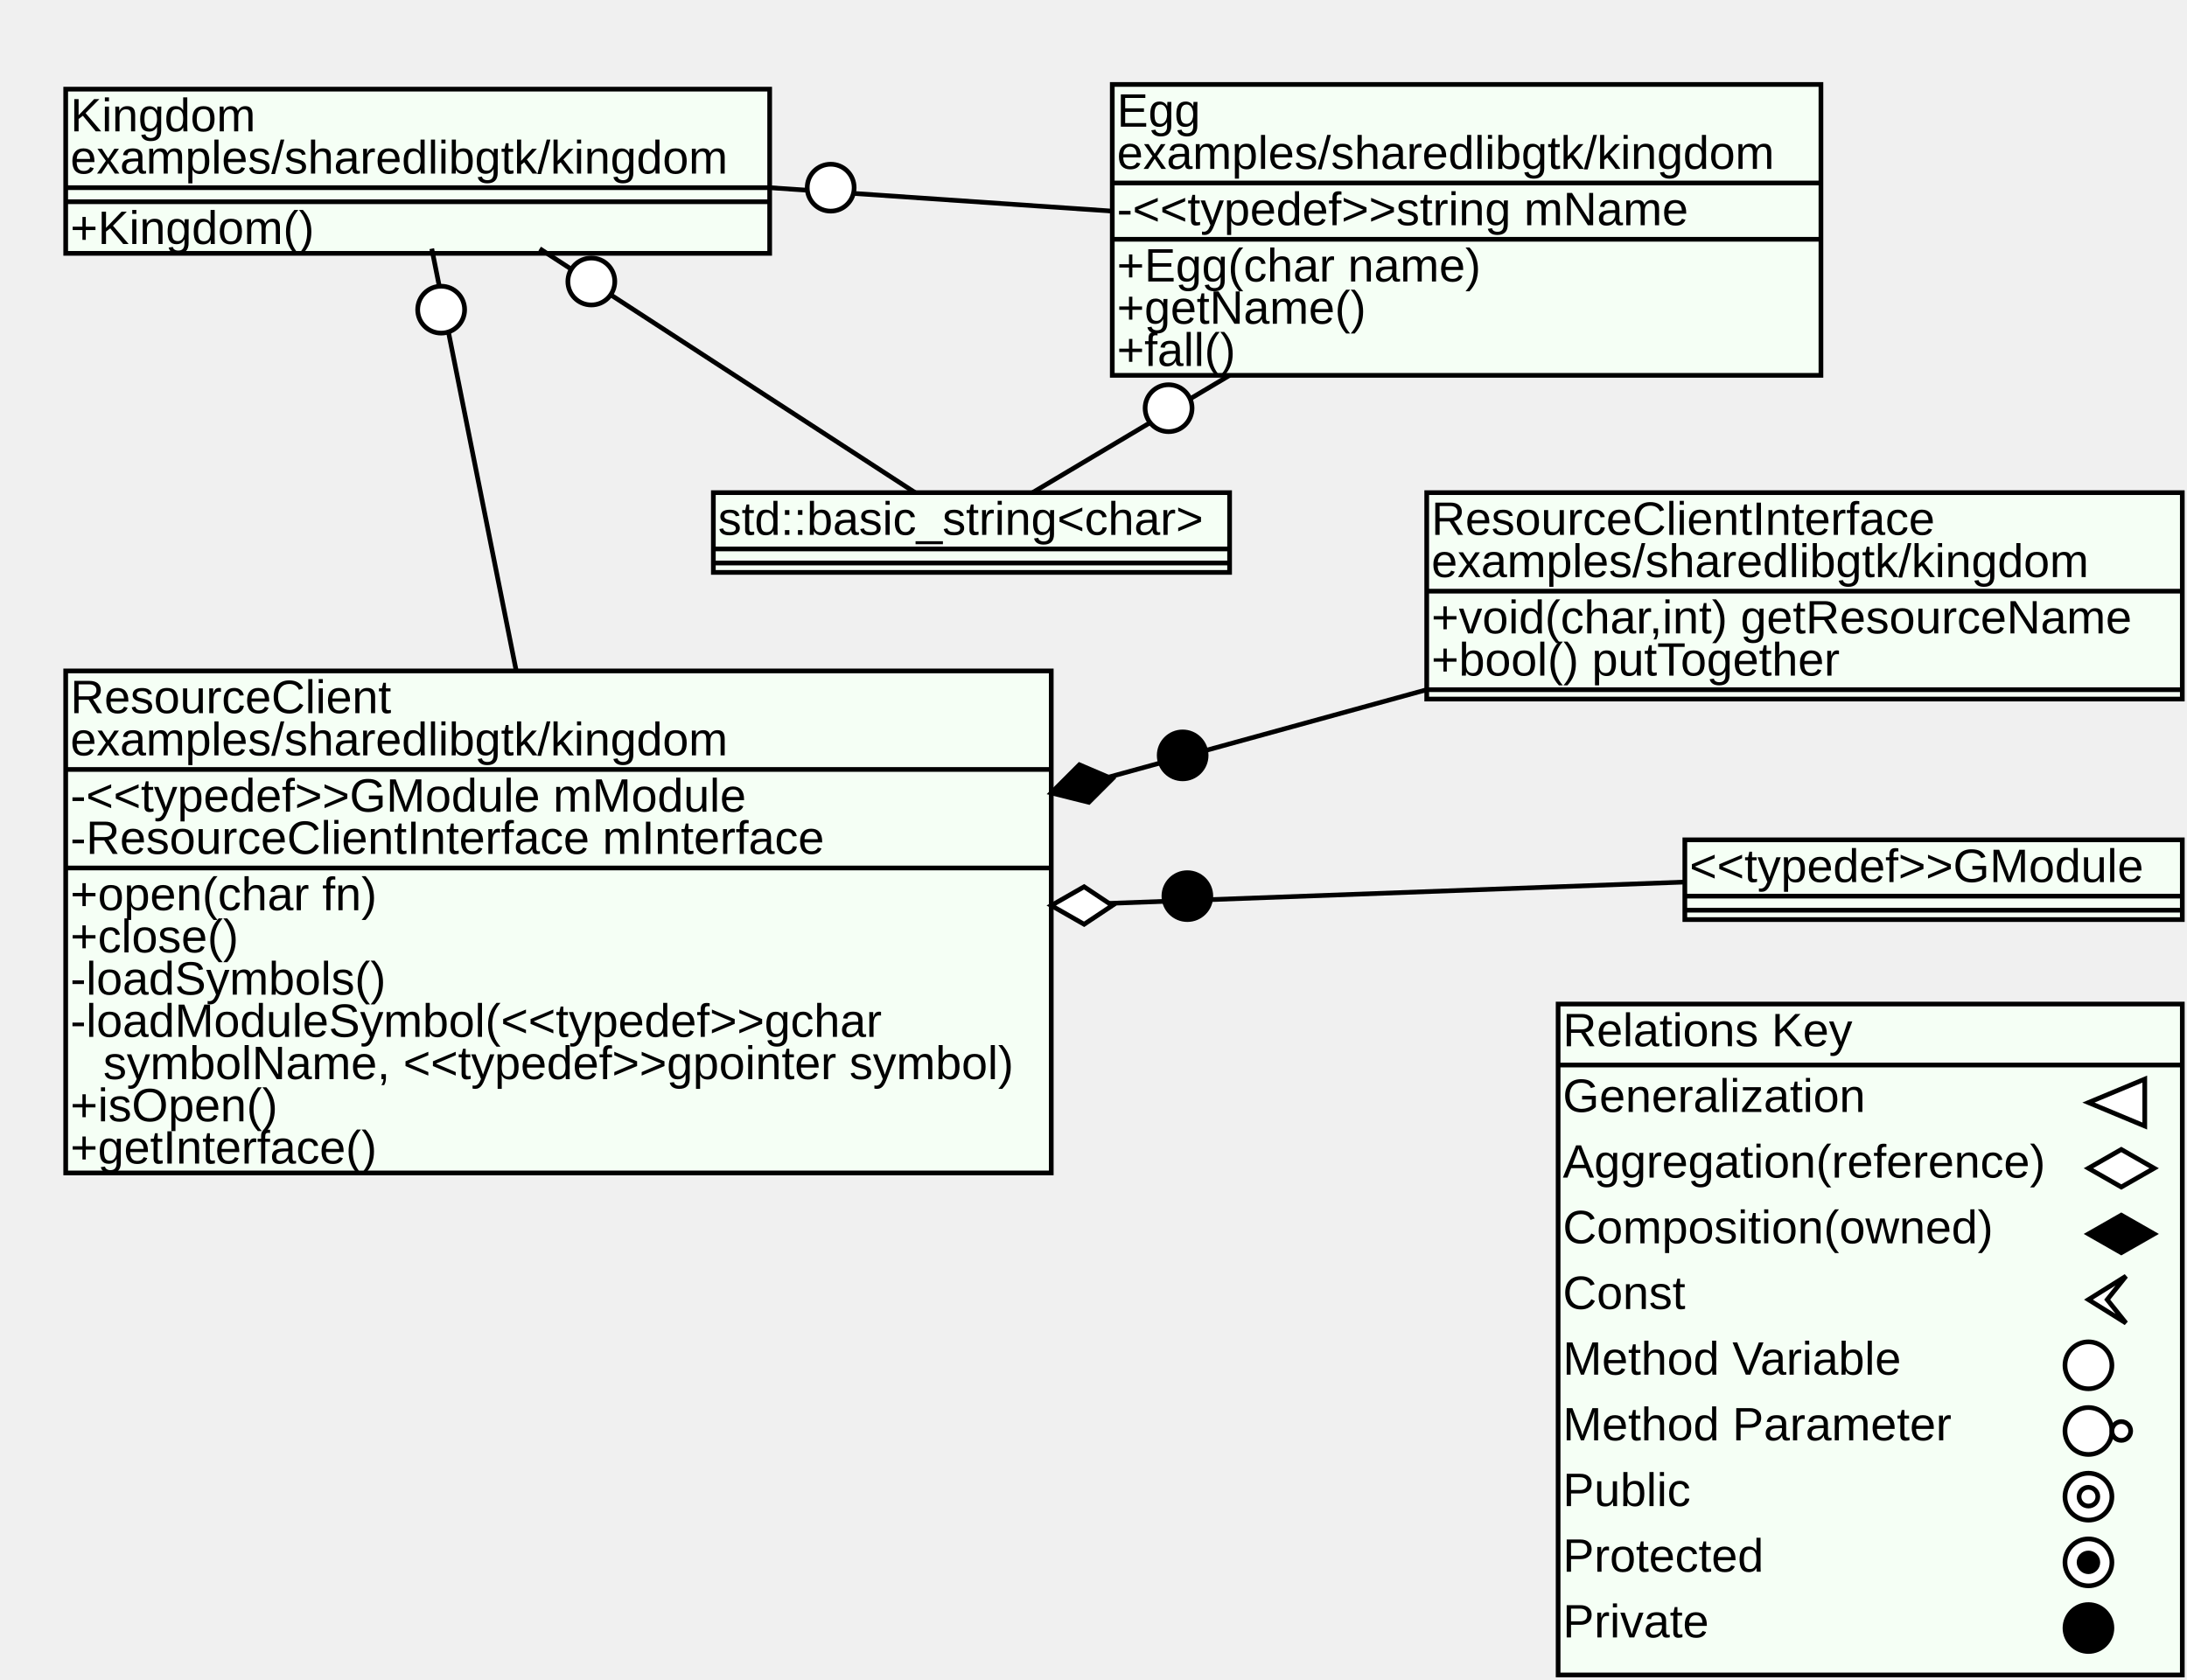
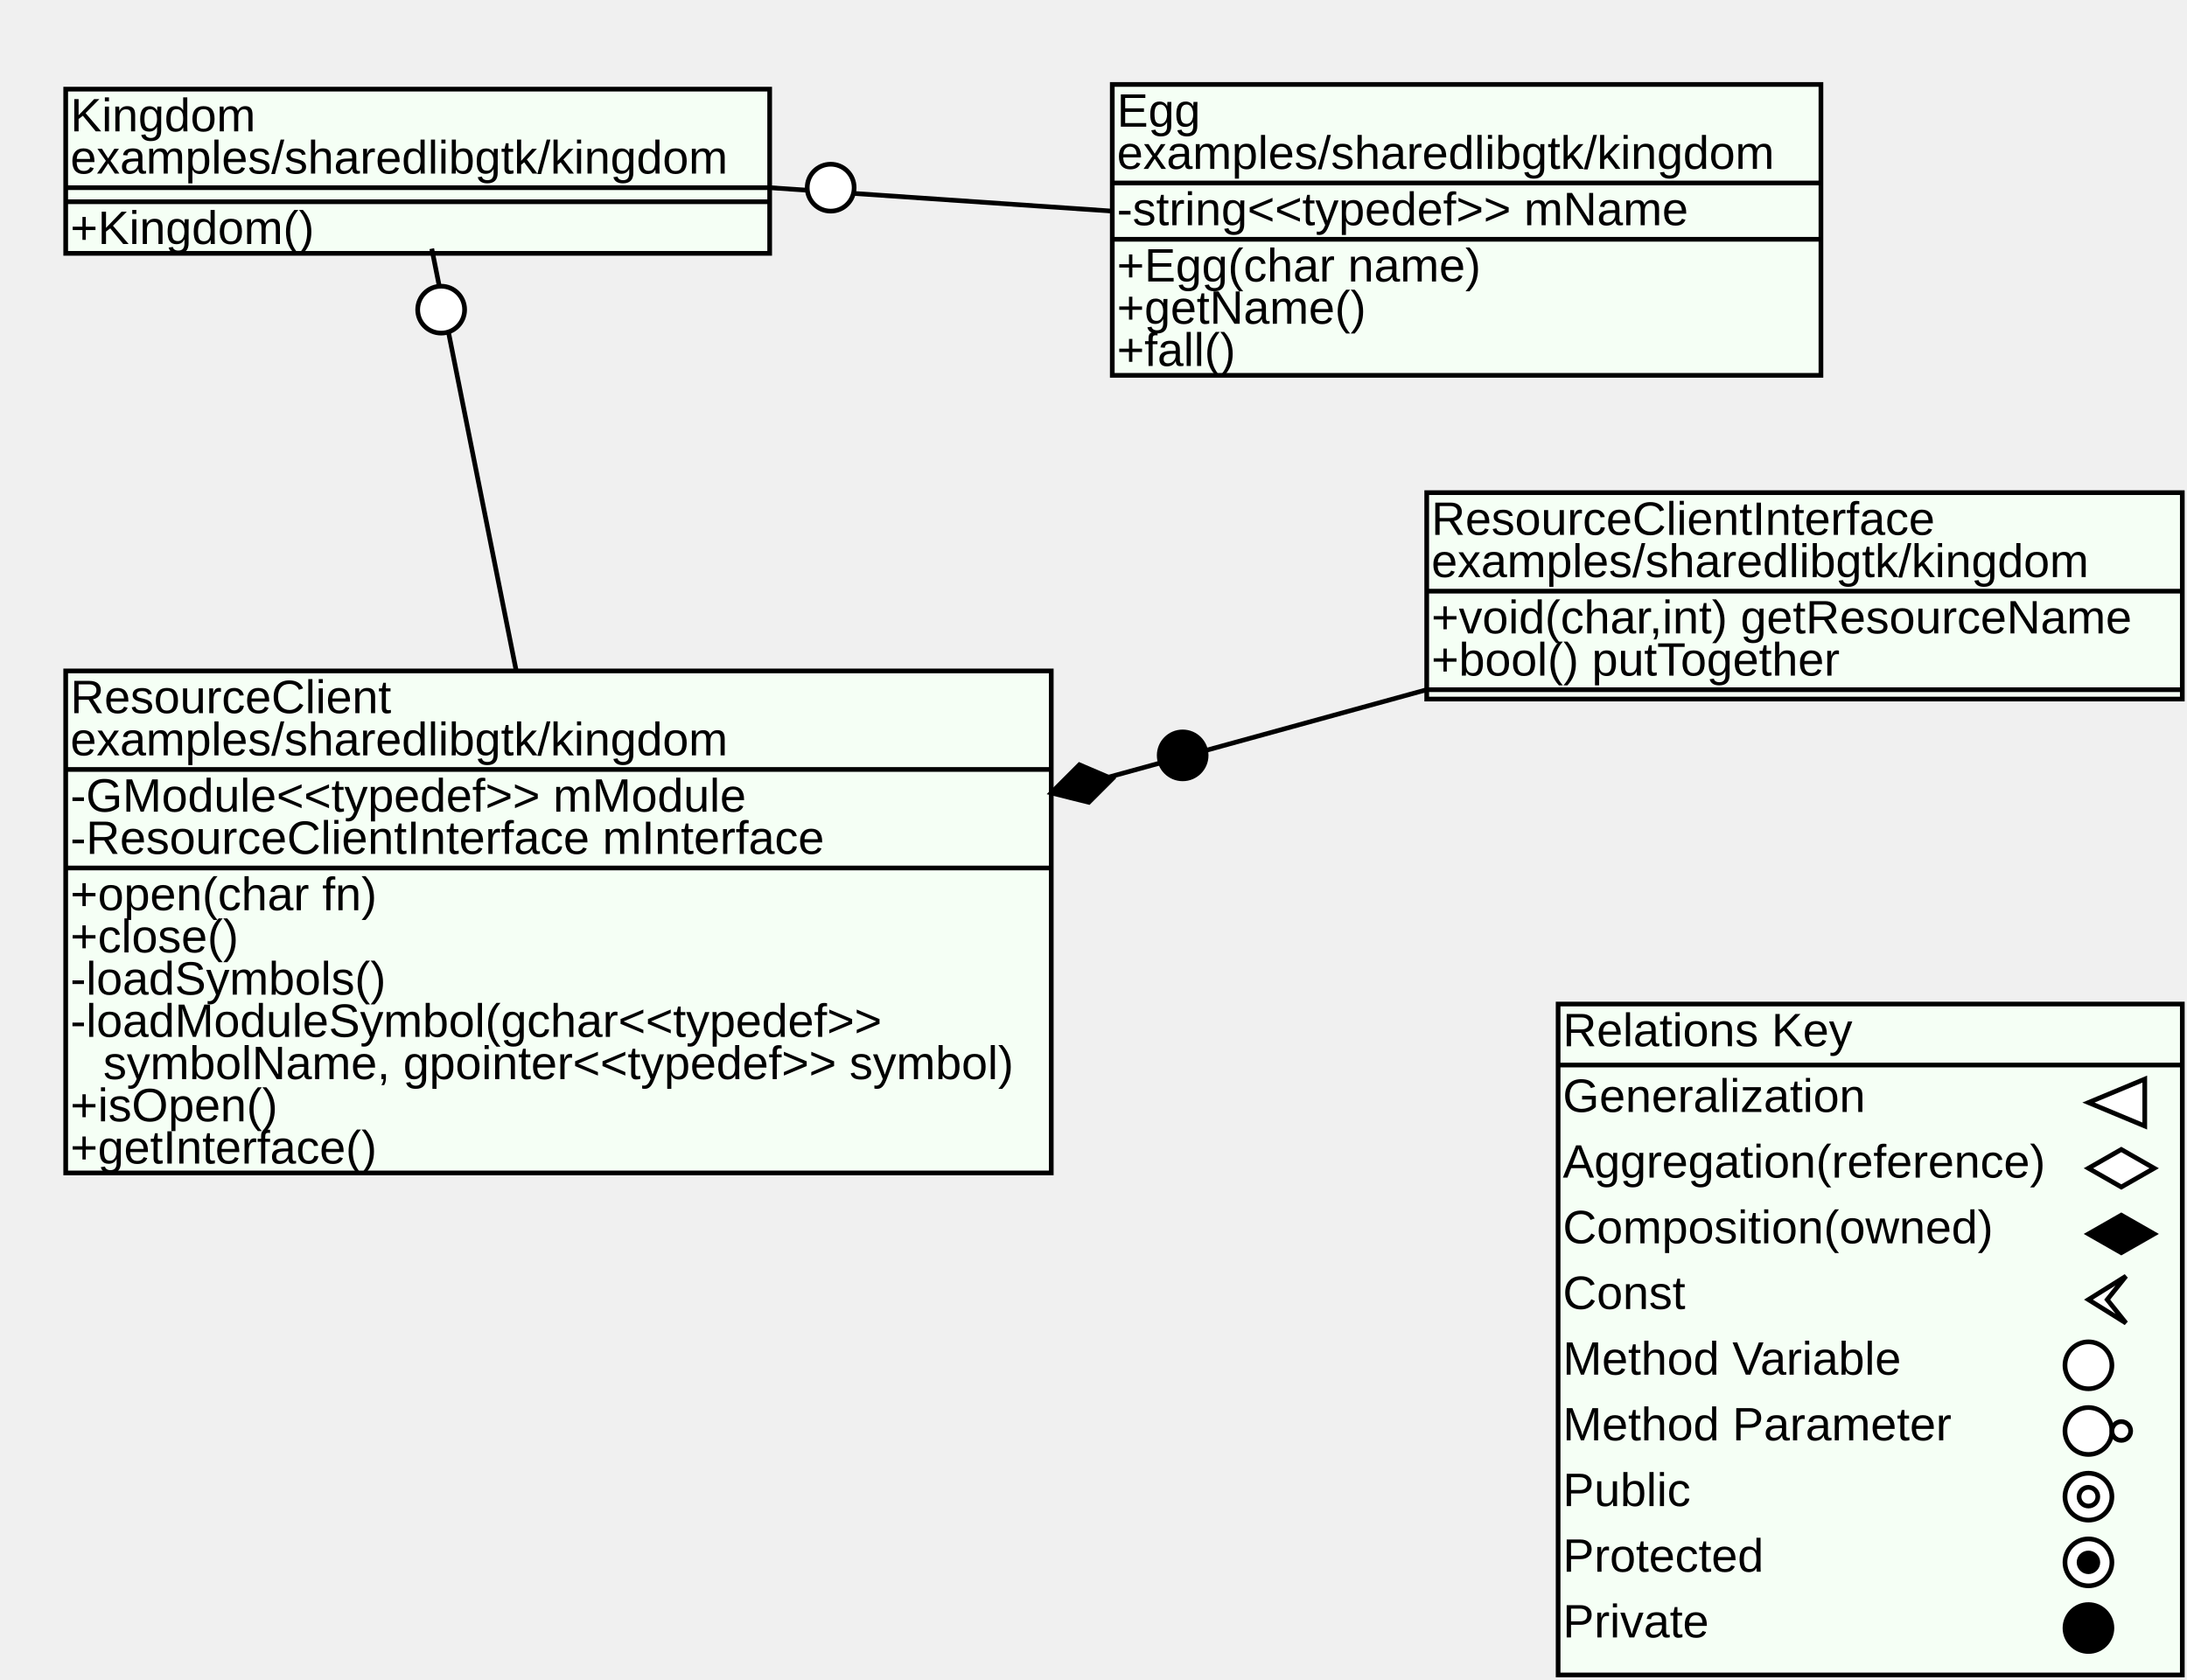
<svg xmlns="http://www.w3.org/2000/svg" version="1.1" font-family="Arial, Helvetica, sans-serif" font-size="10" width="466" height="358">
  <g fill="#f5fff5" stroke="#000000" style="stroke-width:1">
    <rect x="332" y="214" width="133" height="143" />
    <line x1="332" y1="227" x2="465" y2="227" />
    <polygon points="445,235 457,240 457,230 445,235 " style="fill:#ffffff" />
    <polygon points="445,249 452,253 459,249 452,245 445,249 " style="fill:#ffffff" />
    <polygon points="445,263 452,267 459,263 452,259 445,263 " style="fill:#000000" />
    <polygon points="445,277 453,282 449,277 453,272 445,277 " style="fill:#ffffff" />
    <circle cx="445" cy="291" r="5" style="fill:#ffffff" />
    <circle cx="445" cy="305" r="5" style="fill:#ffffff" />
    <circle cx="452" cy="305" r="2" style="fill:#ffffff" />
    <circle cx="445" cy="319" r="5" style="fill:#ffffff" />
    <circle cx="445" cy="319" r="2" style="fill:#ffffff" />
    <circle cx="445" cy="333" r="5" style="fill:#ffffff" />
    <circle cx="445" cy="333" r="2" style="fill:#000000" />
    <circle cx="445" cy="347" r="5" style="fill:#000000" />
    <circle cx="445" cy="347" r="2" style="fill:#000000" />
  </g>
  <g stroke="none">
    <text x="333" y="223">Relations Key</text>
    <text x="333" y="237">Generalization</text>
    <text x="333" y="251">Aggregation(reference)</text>
    <text x="333" y="265">Composition(owned)</text>
    <text x="333" y="279">Const</text>
    <text x="333" y="293">Method Variable</text>
    <text x="333" y="307">Method Parameter</text>
    <text x="333" y="321">Public</text>
    <text x="333" y="335">Protected</text>
    <text x="333" y="349">Private</text>
  </g>
  <g fill="#f5fff5" stroke="#000000" style="stroke-width:1">
    <rect x="14" y="19" width="150" height="35" />
    <line x1="14" y1="40" x2="164" y2="40" />
    <line x1="14" y1="43" x2="164" y2="43" />
  </g>
  <g stroke="none">
    <text x="15" y="28">Kingdom</text>
    <text x="15" y="37">examples/sharedlibgtk/kingdom</text>
    <text x="15" y="52">+Kingdom()</text>
  </g>
+   <g stroke="none" font-style="italic">
+ </g>
  <g fill="#f5fff5" stroke="#000000" style="stroke-width:1">
    <rect x="237" y="18" width="151" height="62" />
    <line x1="237" y1="39" x2="388" y2="39" />
    <line x1="237" y1="51" x2="388" y2="51" />
  </g>
  <g stroke="none">
    <text x="238" y="27">Egg</text>
    <text x="238" y="36">examples/sharedlibgtk/kingdom</text>
-     <text x="238" y="48">-&lt;&lt;typedef&gt;&gt;string mName</text>
+     <text x="238" y="48">-string&lt;&lt;typedef&gt;&gt; mName</text>
    <text x="238" y="60">+Egg(char name)</text>
    <text x="238" y="69">+getName()</text>
    <text x="238" y="78">+fall()</text>
  </g>
+   <g stroke="none" font-style="italic">
+ </g>
  <g fill="#f5fff5" stroke="#000000" style="stroke-width:1">
    <rect x="14" y="143" width="210" height="107" />
    <line x1="14" y1="164" x2="224" y2="164" />
    <line x1="14" y1="185" x2="224" y2="185" />
  </g>
  <g stroke="none">
    <text x="15" y="152">ResourceClient</text>
    <text x="15" y="161">examples/sharedlibgtk/kingdom</text>
-     <text x="15" y="173">-&lt;&lt;typedef&gt;&gt;GModule mModule</text>
+     <text x="15" y="173">-GModule&lt;&lt;typedef&gt;&gt; mModule</text>
    <text x="15" y="182">-ResourceClientInterface mInterface</text>
    <text x="15" y="194">+open(char fn)</text>
    <text x="15" y="203">+close()</text>
    <text x="15" y="212">-loadSymbols()</text>
-     <text x="15" y="221">-loadModuleSymbol(&lt;&lt;typedef&gt;&gt;gchar </text>
-     <text x="22" y="230">symbolName, &lt;&lt;typedef&gt;&gt;gpointer symbol)</text>
+     <text x="15" y="221">-loadModuleSymbol(gchar&lt;&lt;typedef&gt;&gt; </text>
+     <text x="22" y="230">symbolName, gpointer&lt;&lt;typedef&gt;&gt; symbol)</text>
    <text x="15" y="239">+isOpen()</text>
    <text x="15" y="248">+getInterface()</text>
  </g>
-   <g fill="#f5fff5" stroke="#000000" style="stroke-width:1">
-     <rect x="152" y="105" width="110" height="17" />
-     <line x1="152" y1="117" x2="262" y2="117" />
-     <line x1="152" y1="120" x2="262" y2="120" />
-   </g>
-   <g stroke="none">
-     <text x="153" y="114">std::basic_string&lt;char&gt;</text>
-   </g>
-   <g fill="#f5fff5" stroke="#000000" style="stroke-width:1">
-     <rect x="359" y="179" width="106" height="17" />
-     <line x1="359" y1="191" x2="465" y2="191" />
-     <line x1="359" y1="194" x2="465" y2="194" />
-   </g>
-   <g stroke="none">
-     <text x="360" y="188">&lt;&lt;typedef&gt;&gt;GModule</text>
-   </g>
+   <g stroke="none" font-style="italic">
+ </g>
  <g fill="#f5fff5" stroke="#000000" style="stroke-width:1">
    <rect x="304" y="105" width="161" height="44" />
    <line x1="304" y1="126" x2="465" y2="126" />
    <line x1="304" y1="147" x2="465" y2="147" />
  </g>
  <g stroke="none">
    <text x="305" y="114">ResourceClientInterface</text>
    <text x="305" y="123">examples/sharedlibgtk/kingdom</text>
    <text x="305" y="135">+void(char,int) getResourceName</text>
    <text x="305" y="144">+bool() putTogether</text>
  </g>
+   <g stroke="none" font-style="italic">
+ </g>
  <g fill="#f5f5ff" stroke="#000000" style="stroke-width:1">
    <line x1="164" y1="40" x2="237" y2="45" />
    <circle cx="177" cy="40" r="5" style="fill:#ffffff" />
    <line x1="92" y1="53" x2="110" y2="143" />
    <circle cx="94" cy="66" r="5" style="fill:#ffffff" />
-     <line x1="115" y1="53" x2="195" y2="105" />
-     <circle cx="126" cy="60" r="5" style="fill:#ffffff" />
-     <line x1="262" y1="80" x2="220" y2="105" />
-     <circle cx="249" cy="87" r="5" style="fill:#ffffff" />
-     <line x1="224" y1="193" x2="359" y2="188" />
-     <circle cx="253" cy="191" r="5" style="fill:#000000" />
-     <circle cx="253" cy="191" r="2" style="fill:#000000" />
-     <polygon points="224,193 231,197 237,193 231,189 224,193 " style="fill:#ffffff" />
    <line x1="224" y1="169" x2="304" y2="147" />
    <circle cx="252" cy="161" r="5" style="fill:#000000" />
    <circle cx="252" cy="161" r="2" style="fill:#000000" />
    <polygon points="224,169 232,171 237,166 230,163 224,169 " style="fill:#000000" />
  </g>
</svg>
